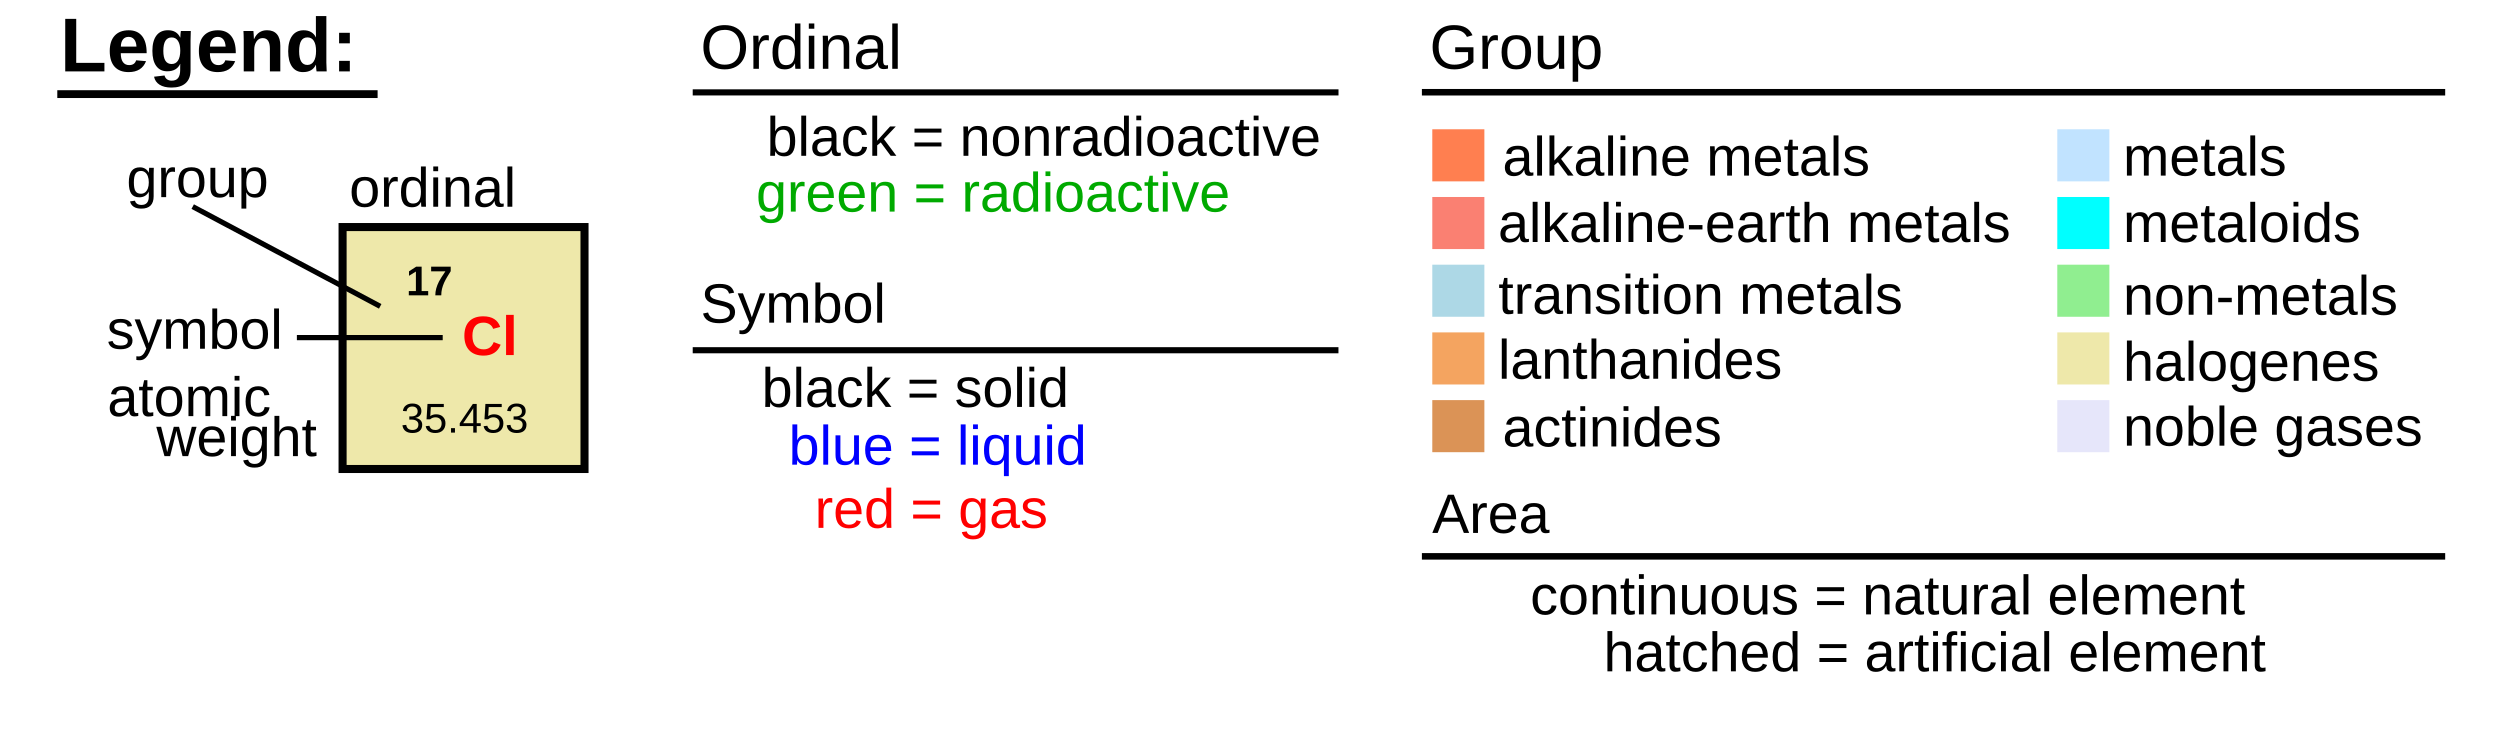
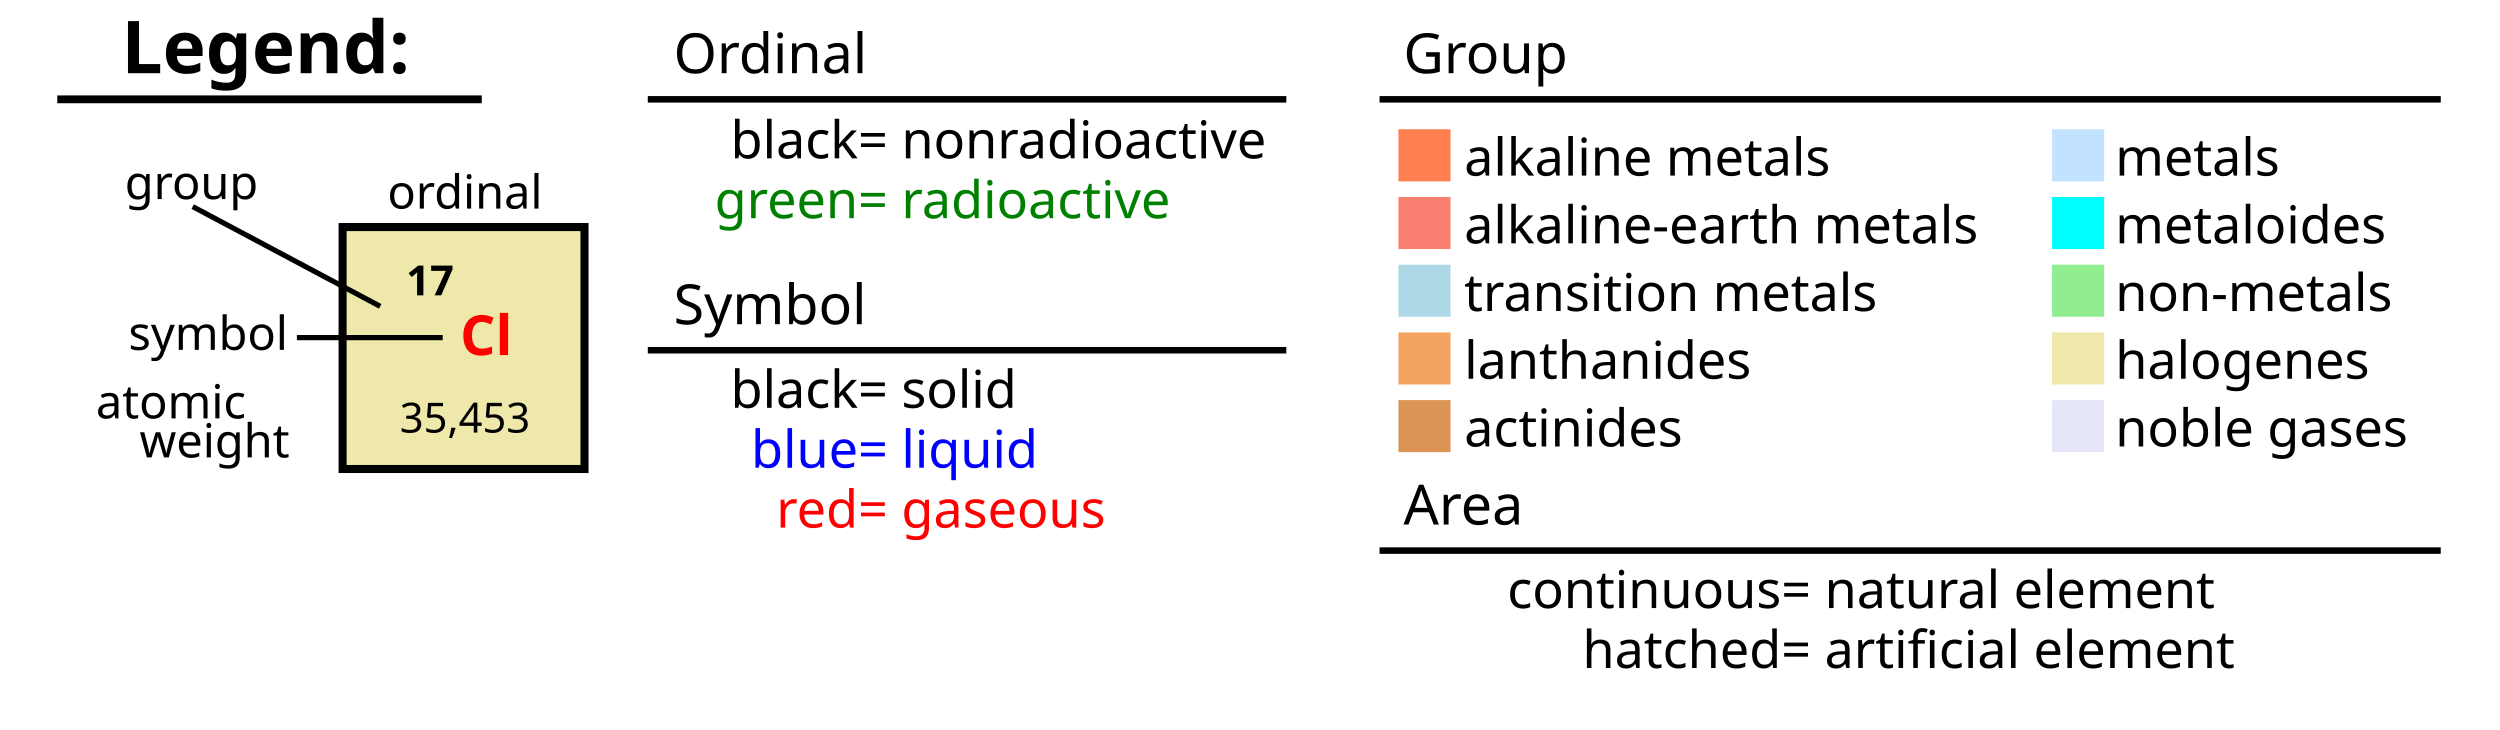
- <svg xmlns="http://www.w3.org/2000/svg" id="svg146" width="960" height="280" version="1.1">
-   <text id="text4" transform="translate(0 -111.87)" x="166.143" y="191.258" font-family="Liberation Sans" font-size="21.333" font-weight="400" stroke-linecap="square" stroke-width="1.5" text-align="center" text-anchor="middle" style="font-feature-settings:normal;font-variant-caps:normal;font-variant-ligatures:normal;font-variant-numeric:normal">
-     <tspan id="tspan2" text-align="center" style="font-feature-settings:normal;font-variant-caps:normal;font-variant-ligatures:normal;font-variant-numeric:normal">
-     ordinal</tspan>
+ <svg xmlns="http://www.w3.org/2000/svg" width="960" height="280">
+ !--- legend text --&gt;
+   <text x="102.0" y="28.1" font-family="Noto Sans" fill="#0" text-anchor="middle">
+     <tspan font-size="28" font-weight="700">Legend:</tspan>
  </text>
-   <text id="text8" transform="translate(0 -111.87)" x="75.857" y="187.562" font-family="Liberation Sans" font-size="21.333" font-weight="400" stroke-linecap="square" stroke-width="1.5" text-align="center" text-anchor="middle" style="font-feature-settings:normal;font-variant-caps:normal;font-variant-ligatures:normal;font-variant-numeric:normal">
-     <tspan id="tspan6" text-align="center" style="font-feature-settings:normal;font-variant-caps:normal;font-variant-ligatures:normal;font-variant-numeric:normal">
-     group</tspan>
+   <path d="m23.5 38.143h160" fill="none" stroke="#000" stroke-linecap="square" stroke-width="3.0" />
+ !--- ordinal text --&gt;
+   <text x="178.55" y="80.1" font-family="Noto Sans" fill="#0" text-anchor="middle">
+     <tspan font-size="18">ordinal</tspan>
  </text>
-   <path id="path10" d="m131.55 87.191h92.903v92.903h-92.903z" fill="#eee8aa" font-family="Liberation Sans" font-size="12" stroke="#000" stroke-linecap="square" stroke-width="3.097" />
-   <path id="path12" d="m146 117.64-72-38.304" font-family="Liberation Sans" font-size="12" stroke="#000" stroke-width="2" />
-   <text id="text16" transform="translate(0 -111.87)" x="198.774" y="248.226" fill="red" font-family="Liberation Sans" font-size="18" font-weight="700" stroke-linecap="square" stroke-width="1.5" text-anchor="end">
-     <tspan id="tspan14" font-size="21.333">Cl</tspan>
+   <path d="m131.55 87.191h92.903v92.903h-92.903z" fill="#eee8aa" stroke="#000" stroke-linecap="square" stroke-width="3.097" />
+   <text x="73.53" y="76.453" font-family="Noto Sans" fill="#0" text-anchor="middle">
+     <tspan font-size="18">group</tspan>
  </text>
-   <text id="text20" transform="translate(0 -111.87)" x="155.968" y="225.277" font-family="Liberation Sans" font-size="18" font-weight="700" stroke-linecap="square" stroke-width="1.5">
-     <tspan id="tspan18" font-size="16">17</tspan>
+   <path d="m146 117.64-72-38.304" stroke="#000" stroke-width="2" />
+   <text x="155.968" y="113.407" font-family="Noto Sans" fill="#0" text-anchor="begin">
+     <tspan font-size="16" font-weight="700">17</tspan>
  </text>
-   <text id="text24" transform="translate(0 -111.87)" x="153.927" y="277.991" font-family="Liberation Sans" font-size="13.5" stroke-linecap="square" stroke-width="1.5">
-     <tspan id="tspan22" font-size="16">35.453</tspan>
+   <text x="110.55" y="134.356" font-family="Noto Sans" fill="#0" text-anchor="end">
+     <tspan font-size="18">symbol</tspan>
+   </text>38.143
+ 
+   <path d="m170 129.64h-56" stroke="#000" stroke-width="2" />
+   <text x="196.774" y="136.356" font-family="Noto Sans" fill="red" text-anchor="end">
+     <tspan font-size="21.333" font-weight="700">Cl</tspan>
  </text>
-   <text id="text26" x="108.558" y="133.907" font-family="'Liberation Sans'" font-size="21.333px" font-weight="400" stroke-linecap="square" stroke-width="1.5" text-align="end" text-anchor="end" style="font-feature-settings:normal;font-variant-caps:normal;font-variant-ligatures:normal;font-variant-numeric:normal">
-   symbol</text>
-   <path id="path28" d="m170 129.64h-56" font-family="Liberation Sans" font-size="12" stroke="#000" stroke-width="2" />
-   <text id="text32" transform="translate(0 -111.87)" x="268.97" y="138.276" font-family="Liberation Sans" font-size="24" font-weight="400" stroke-linecap="square" stroke-width="1.5" style="font-feature-settings:normal;font-variant-caps:normal;font-variant-ligatures:normal;font-variant-numeric:normal">
-     <tspan id="tspan30" style="font-feature-settings:normal;font-variant-caps:normal;font-variant-ligatures:normal;font-variant-numeric:normal">
-     Ordinal</tspan>
+   <text x="36.84" y="160.654" font-family="Noto Sans" fill="#0">
+     <tspan font-size="18">atomic</tspan>
+     <tspan dx="-44" dy="15" font-size="18">weight</tspan>
  </text>
-   <path id="path34" d="m267.18 35.477h245.63" fill="none" font-family="Liberation Sans" font-size="12" stroke="#000" stroke-linecap="square" stroke-width="2.351" />
-   <text id="text38" transform="translate(0 -111.87)" x="294.387" y="171.705" font-family="Liberation Sans" font-size="18" font-weight="400" stroke-linecap="square" stroke-width="1.5" style="font-feature-settings:normal;font-variant-caps:normal;font-variant-ligatures:normal;font-variant-numeric:normal">
-     <tspan id="tspan36" x="294.387" y="171.705" font-size="21.333">black = nonradioactive</tspan>
+   <text x="178.55" y="166.121" font-family="Noto Sans" fill="#0" text-anchor="middle">
+     <tspan font-size="16">35,453</tspan>
  </text>
-   <text id="text42" transform="translate(0 -111.87)" x="290.338" y="193.134" fill="#0a0" font-family="Liberation Sans" font-size="18" font-weight="400" stroke-linecap="square" stroke-width="1.5" style="font-feature-settings:normal;font-variant-caps:normal;font-variant-ligatures:normal;font-variant-numeric:normal">
-     <tspan id="tspan40" x="290.338" y="193.134" font-size="21.333">green = radioactive</tspan>
+   <text x="258.66" y="28.1" font-family="Noto Sans" fill="#0">
+     <tspan font-size="21.333">Ordinal</tspan>
  </text>
-   <text id="text46" transform="translate(0 -111.87)" x="269.012" y="235.777" font-family="Liberation Sans" font-size="18" stroke-linecap="square" stroke-width="1.5">
-     <tspan id="tspan44" font-size="21.333">Symbol</tspan>
+   <path d="m250.0 38.143h242.7" fill="none" stroke="#000" stroke-linecap="square" stroke-width="2.5" />
+   <text x="329.5" y="60.8" font-family="Noto Sans" fill="#0" text-anchor="end">
+     <tspan font-size="20">black </tspan>
  </text>
-   <path id="path48" d="m267.18 134.49h245.61" fill="none" font-family="Liberation Sans" font-size="12" stroke="#000" stroke-linecap="square" stroke-width="2.351" />
-   <text id="text52" transform="translate(0 -111.87)" x="292.481" y="268.134" font-family="Liberation Sans" font-size="18" font-weight="400" stroke-linecap="square" stroke-width="1.5" style="font-feature-settings:normal;font-variant-caps:normal;font-variant-ligatures:normal;font-variant-numeric:normal">
-     <tspan id="tspan50" x="292.481" y="268.134" font-size="21.333">
-     black = solid</tspan>
+   <text x="329.5" y="60.8" font-family="Noto Sans" fill="#0" text-anchor="start">
+     <tspan font-size="20">= nonradioactive</tspan>
  </text>
-   <text id="text56" transform="translate(0 -111.87)" x="302.838" y="290.293" fill="#00f" font-family="Liberation Sans" font-size="18" font-weight="400" stroke-linecap="square" stroke-width="1.5" style="font-feature-settings:normal;font-variant-caps:normal;font-variant-ligatures:normal;font-variant-numeric:normal">
-     <tspan id="tspan54" x="302.838" y="290.293" font-size="21.333">blue = liquid</tspan>
+   <text x="329.5" y="83.8" font-family="Noto Sans" fill="green" text-anchor="end">
+     <tspan font-size="20">green </tspan>
  </text>
-   <text id="text60" transform="translate(0 -111.87)" x="312.838" y="314.562" fill="red" font-family="Liberation Sans" font-size="18" font-weight="400" stroke-linecap="square" stroke-width="1.5" style="font-feature-settings:normal;font-variant-caps:normal;font-variant-ligatures:normal;font-variant-numeric:normal">
-     <tspan id="tspan58" x="312.838" y="314.562" font-size="21.333">red = gas</tspan>
+   <text x="329.5" y="83.8" font-family="Noto Sans" fill="green" text-anchor="start">
+     <tspan font-size="20">= radioactive</tspan>
  </text>
-   <text id="text64" transform="translate(0 -111.87)" x="548.928" y="138.276" font-family="Liberation Sans" font-size="24" font-weight="400" stroke-linecap="square" stroke-width="1.5" style="font-feature-settings:normal;font-variant-caps:normal;font-variant-ligatures:normal;font-variant-numeric:normal">
-     <tspan id="tspan62" style="font-feature-settings:normal;font-variant-caps:normal;font-variant-ligatures:normal;font-variant-numeric:normal">
-     Group</tspan>
+   <text x="258.66" y="124.5" font-family="Noto Sans" fill="#0">
+     <tspan font-size="21.333">Symbol</tspan>
  </text>
-   <path id="path66" d="m547.26 35.418h390.44" fill="none" font-family="Liberation Sans" font-size="12" stroke="#000" stroke-linecap="square" stroke-width="2.505" />
-   <path id="path68" d="m550 49.643h20v20h-20z" fill="coral" font-family="Liberation Sans" font-size="12" />
-   <path id="path70" d="m550 75.643h20v20h-20z" fill="salmon" font-family="Liberation Sans" font-size="12" />
-   <path id="path72" d="m550 101.64h20v20h-20z" fill="#add8e6" font-family="Liberation Sans" font-size="12" />
-   <path id="path74" d="m550 127.64h20v20h-20z" fill="#f4a460" font-family="Liberation Sans" font-size="12" />
-   <path id="path76" d="m550 153.64h20v20h-20z" fill="#db9356" font-family="Liberation Sans" font-size="12" />
-   <path id="path78" d="m790 49.643h20v20h-20z" fill="#c1e3ff" font-family="Liberation Sans" font-size="12" />
-   <path id="path80" d="m790 75.643h20v20h-20z" fill="#0ff" font-family="Liberation Sans" font-size="12" />
-   <path id="path82" d="m790 101.64h20v20h-20z" fill="#90ee90" font-family="Liberation Sans" font-size="12" />
-   <path id="path84" d="m790 127.64h20v20h-20z" fill="#eee8aa" font-family="Liberation Sans" font-size="12" />
-   <path id="path86" d="m790 153.64h20v20h-20z" fill="#e6e6fa" font-family="Liberation Sans" font-size="12" />
-   <text id="text88" transform="translate(0 -111.87)" x="576.96" y="179.303" font-family="Liberation Sans" font-size="21.333" font-weight="400" stroke-linecap="square" stroke-width="1.5" style="font-feature-settings:normal;font-variant-caps:normal;font-variant-ligatures:normal;font-variant-numeric:normal">
-   alkaline metals</text>
-   <text id="text90" transform="translate(0 -111.87)" x="575.251" y="204.803" font-family="Liberation Sans" font-size="21.333" font-weight="400" stroke-linecap="square" stroke-width="1.5" style="font-feature-settings:normal;font-variant-caps:normal;font-variant-ligatures:normal;font-variant-numeric:normal">
-   alkaline-earth metals</text>
-   <text id="text92" transform="translate(0 -111.87)" x="575.356" y="232.371" font-family="Liberation Sans" font-size="21.333" font-weight="400" stroke-linecap="square" stroke-width="1.5" style="font-feature-settings:normal;font-variant-caps:normal;font-variant-ligatures:normal;font-variant-numeric:normal">
-   transition metals</text>
-   <text id="text94" transform="translate(0 -111.87)" x="575.251" y="257.303" font-family="Liberation Sans" font-size="21.333" font-weight="400" stroke-linecap="square" stroke-width="1.5" style="font-feature-settings:normal;font-variant-caps:normal;font-variant-ligatures:normal;font-variant-numeric:normal">
-   lanthanides</text>
-   <text id="text96" transform="translate(0 -111.87)" x="576.96" y="283.303" font-family="Liberation Sans" font-size="21.333" font-weight="400" stroke-linecap="square" stroke-width="1.5" style="font-feature-settings:normal;font-variant-caps:normal;font-variant-ligatures:normal;font-variant-numeric:normal">
-   actinides</text>
-   <text id="text98" transform="translate(0 -111.87)" x="815.251" y="179.303" font-family="Liberation Sans" font-size="21.333" font-weight="400" stroke-linecap="square" stroke-width="1.5" style="font-feature-settings:normal;font-variant-caps:normal;font-variant-ligatures:normal;font-variant-numeric:normal">
-   metals</text>
-   <text id="text100" transform="translate(0 -111.87)" x="815.251" y="204.803" font-family="Liberation Sans" font-size="21.333" font-weight="400" stroke-linecap="square" stroke-width="1.5" style="font-feature-settings:normal;font-variant-caps:normal;font-variant-ligatures:normal;font-variant-numeric:normal">
-   metaloids</text>
-   <text id="text102" transform="translate(0 -111.87)" x="815.251" y="232.731" font-family="Liberation Sans" font-size="21.333" font-weight="400" stroke-linecap="square" stroke-width="1.5" style="font-feature-settings:normal;font-variant-caps:normal;font-variant-ligatures:normal;font-variant-numeric:normal">
-   non-metals</text>
-   <text id="text104" transform="translate(0 -111.87)" x="815.251" y="258.085" font-family="Liberation Sans" font-size="21.333" font-weight="400" stroke-linecap="square" stroke-width="1.5" style="font-feature-settings:normal;font-variant-caps:normal;font-variant-ligatures:normal;font-variant-numeric:normal">
-   halogenes</text>
-   <text id="text106" transform="translate(0 -111.87)" x="815.251" y="283.013" font-family="Liberation Sans" font-size="21.333" font-weight="400" stroke-linecap="square" stroke-width="1.5" style="font-feature-settings:normal;font-variant-caps:normal;font-variant-ligatures:normal;font-variant-numeric:normal">
-   noble gases</text>
-   <text id="text110" transform="translate(0 -111.87)" x="549.959" y="316.511" font-family="Liberation Sans" font-size="18" stroke-linecap="square" stroke-width="1.5">
-     <tspan id="tspan108" font-size="21.333">Area</tspan>
+   <path d="m250.0 134.49h242.7" fill="none" stroke="#000" stroke-linecap="square" stroke-width="2.5" />
+   <text x="329.5" y="156.6" font-family="Noto Sans" fill="#0" text-anchor="end">
+     <tspan font-size="20">black </tspan>
  </text>
-   <path id="path112" d="m547.26 213.64h390.44" fill="none" font-family="Liberation Sans" font-size="12" stroke="#000" stroke-linecap="square" stroke-width="2.505" />
-   <text id="text116" transform="translate(0 -111.87)" x="587.605" y="347.799" font-family="Liberation Sans" font-size="18" font-weight="400" stroke-linecap="square" stroke-width="1.5" style="font-feature-settings:normal;font-variant-caps:normal;font-variant-ligatures:normal;font-variant-numeric:normal">
-     <tspan id="tspan114" x="587.605" y="347.799" font-size="21.333">continuous = natural element</tspan>
+   <text x="329.5" y="156.6" font-family="Noto Sans" fill="#0" text-anchor="start">
+     <tspan font-size="20">= solid</tspan>
  </text>
-   <text id="text120" x="615.764" y="257.791" font-family="'Liberation Sans'" font-size="18px" font-weight="400" stroke-linecap="square" stroke-width="1.5" style="font-feature-settings:normal;font-variant-caps:normal;font-variant-ligatures:normal;font-variant-numeric:normal">
-     <tspan id="tspan118" x="615.764" y="257.791" font-size="21.333px">hatched = artificial element</tspan>
+   <text x="329.5" y="179.6" font-family="Noto Sans" fill="blue" text-anchor="end">
+     <tspan font-size="20">blue </tspan>
  </text>
-   <text id="text124" transform="translate(0 -111.87)" x="80.117" y="139.277" font-family="Liberation Sans" font-size="29.333" font-weight="700" stroke-linecap="square" stroke-width="1.5" text-align="center" text-anchor="middle" style="font-feature-settings:normal;font-variant-caps:normal;font-variant-ligatures:normal;font-variant-numeric:normal">
-     <tspan id="tspan122" text-align="center" style="font-feature-settings:normal;font-variant-caps:normal;font-variant-ligatures:normal;font-variant-numeric:normal">
-     Legend:</tspan>
+   <text x="329.5" y="179.6" font-family="Noto Sans" fill="blue" text-anchor="start">
+     <tspan font-size="20">= liquid</tspan>
  </text>
-   <path id="path126" d="m23.5 36.143h120" fill="none" font-family="Liberation Sans" font-size="16" font-weight="700" stroke="#000" stroke-linecap="square" stroke-width="3" />
-   <text id="text128" transform="translate(0 -111.87)" x="62" y="273.869" font-family="Liberation Sans" font-size="24" font-weight="400" letter-spacing="0" stroke-width="2" word-spacing="0" style="font-feature-settings:normal;font-variant-caps:normal;font-variant-ligatures:normal;font-variant-numeric:normal;line-height:1.25" />
-   <text id="text130" transform="translate(0 -111.87)" x="42" y="313.869" font-family="Liberation Sans" font-size="24" font-weight="400" letter-spacing="0" stroke-width="2" word-spacing="0" style="font-feature-settings:normal;font-variant-caps:normal;font-variant-ligatures:normal;font-variant-numeric:normal;line-height:1.25" />
-   <path id="path132" d="m34 205.64h96v42h-96z" fill="none" />
-   <text id="text136" x="41.235" y="159.786" font-family="'Liberation Sans'" font-size="21.333px" font-weight="400" letter-spacing="0" stroke-width="2" word-spacing="0" style="font-feature-settings:normal;font-variant-caps:normal;font-variant-ligatures:normal;font-variant-numeric:normal;line-height:1.25">
-     <tspan id="tspan134" x="41.235" y="159.786" style="font-feature-settings:normal;font-variant-caps:normal;font-variant-ligatures:normal;font-variant-numeric:normal">
-     atomic</tspan>
+   <text x="329.5" y="202.6" font-family="Noto Sans" fill="red" text-anchor="end">
+     <tspan font-size="20">red </tspan>
  </text>
-   <text id="text140" x="60.031" y="175.143" font-family="'Liberation Sans'" font-size="21.333px" font-weight="400" letter-spacing="0" stroke-width="2" word-spacing="0" style="font-feature-settings:normal;font-variant-caps:normal;font-variant-ligatures:normal;font-variant-numeric:normal;line-height:1.25">
-     <tspan id="tspan138" x="60.031" y="175.143" style="font-feature-settings:normal;font-variant-caps:normal;font-variant-ligatures:normal;font-variant-numeric:normal">
-     weight</tspan>
+   <text x="329.5" y="202.6" font-family="Noto Sans" fill="red" text-anchor="start">
+     <tspan font-size="20">= gaseous</tspan>
  </text>
-   <text id="text144" transform="translate(0 -111.87)" x="663.001" y="221.512" font-family="Liberation Sans" font-size="16" font-weight="400" letter-spacing="0" stroke-width="2" word-spacing="0" style="font-feature-settings:normal;font-variant-caps:normal;font-variant-ligatures:normal;font-variant-numeric:normal;line-height:1.25">
-     <tspan id="tspan142" x="663.001" y="221.512" />
+   <text x="538.928" y="28.1" font-family="Noto Sans" fill="#0">
+     <tspan font-size="21.333">Group</tspan>
+   </text>
+   <path d="m531.0 38.143h405.0" fill="none" stroke="#000" stroke-linecap="square" stroke-width="2.5" />
+   <path d="m537 49.643h20v20h-20z" fill="coral" />
+   <path d="m537 75.643h20v20h-20z" fill="salmon" />
+   <path d="m537 101.64h20v20h-20z" fill="#add8e6" />
+   <path d="m537 127.64h20v20h-20z" fill="#f4a460" />
+   <path d="m537 153.64h20v20h-20z" fill="#db9356" />
+   <path d="m788 49.643h20v20h-20z" fill="#c1e3ff" />
+   <path d="m788 75.643h20v20h-20z" fill="#0ff" />
+   <path d="m788 101.64h20v20h-20z" fill="#90ee90" />
+   <path d="m788 127.64h20v20h-20z" fill="#eee8aa" />
+   <path d="m788 153.64h20v20h-20z" fill="#e6e6fa" />
+   <text x="562.25" y="67.433" font-family="Noto Sans" font-size="20" fill="#0">alkaline metals</text>
+   <text x="562.25" y="93.433" font-family="Noto Sans" font-size="20" fill="#0">alkaline-earth metals</text>
+   <text x="562.25" y="119.433" font-family="Noto Sans" font-size="20" fill="#0">transition metals</text>
+   <text x="562.25" y="145.433" font-family="Noto Sans" font-size="20" fill="#0">lanthanides</text>
+   <text x="562.25" y="171.433" font-family="Noto Sans" font-size="20" fill="#0">actinides</text>
+   <text x="812.25" y="67.433" font-family="Noto Sans" font-size="20" fill="#0">metals</text>
+   <text x="812.25" y="93.433" font-family="Noto Sans" font-size="20" fill="#0">metaloides</text>
+   <text x="812.25" y="119.433" font-family="Noto Sans" font-size="20" fill="#0">non-metals</text>
+   <text x="812.25" y="145.433" font-family="Noto Sans" font-size="20" fill="#0">halogenes</text>
+   <text x="812.25" y="171.433" font-family="Noto Sans" font-size="20" fill="#0">noble gases</text>
+   <text x="538.928" y="201.433" font-family="Noto Sans" fill="#0">
+     <tspan font-size="21.333">Area</tspan>
+   </text>
+   <path d="m531.0 211.43h405.0" fill="none" stroke="#000" stroke-linecap="square" stroke-width="2.5" />
+   <text x="684.0" y="233.5" font-family="Noto Sans" fill="#0" text-anchor="end">
+     <tspan font-size="20">continuous </tspan>
+   </text>
+   <text x="684.0" y="233.5" font-family="Noto Sans" fill="#0" text-anchor="start">
+     <tspan font-size="20">= natural element</tspan>
+   </text>
+   <text x="684.0" y="256.5" font-family="Noto Sans" fill="#0" text-anchor="end">
+     <tspan font-size="20">hatched </tspan>
+   </text>
+   <text x="684.0" y="256.5" font-family="Noto Sans" fill="#0" text-anchor="start">
+     <tspan font-size="20">= artificial element</tspan>
  </text>
</svg>
